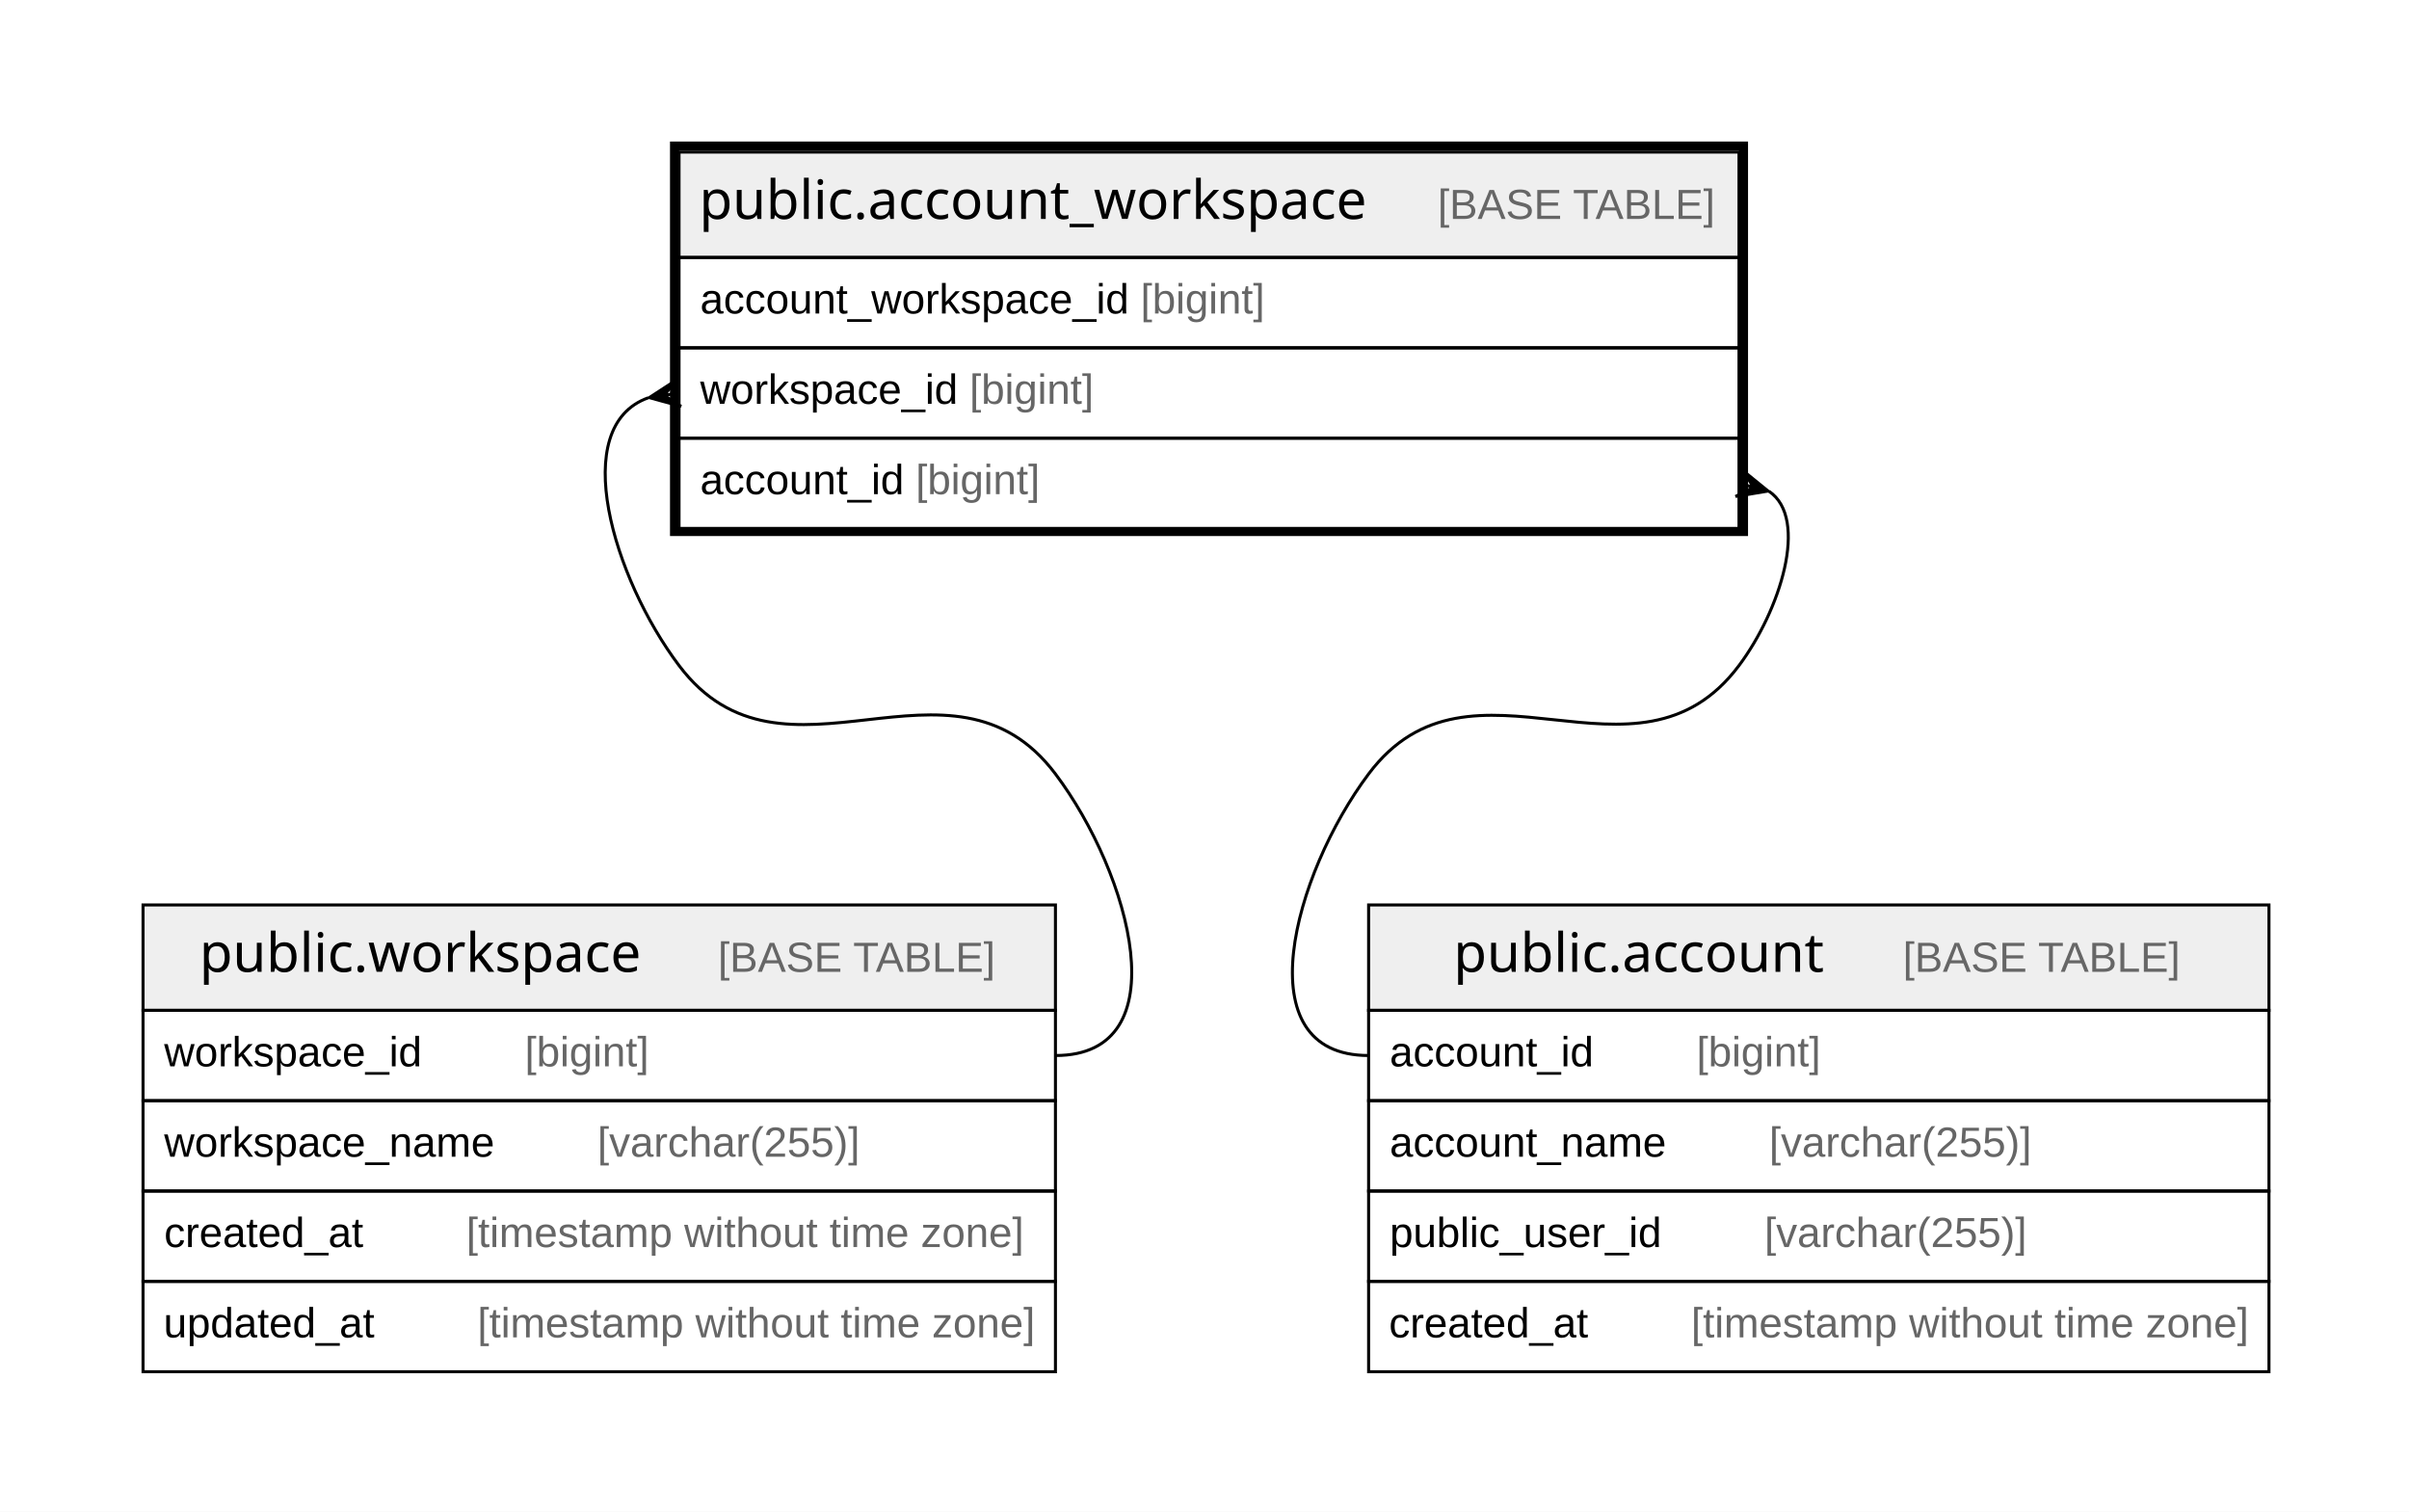
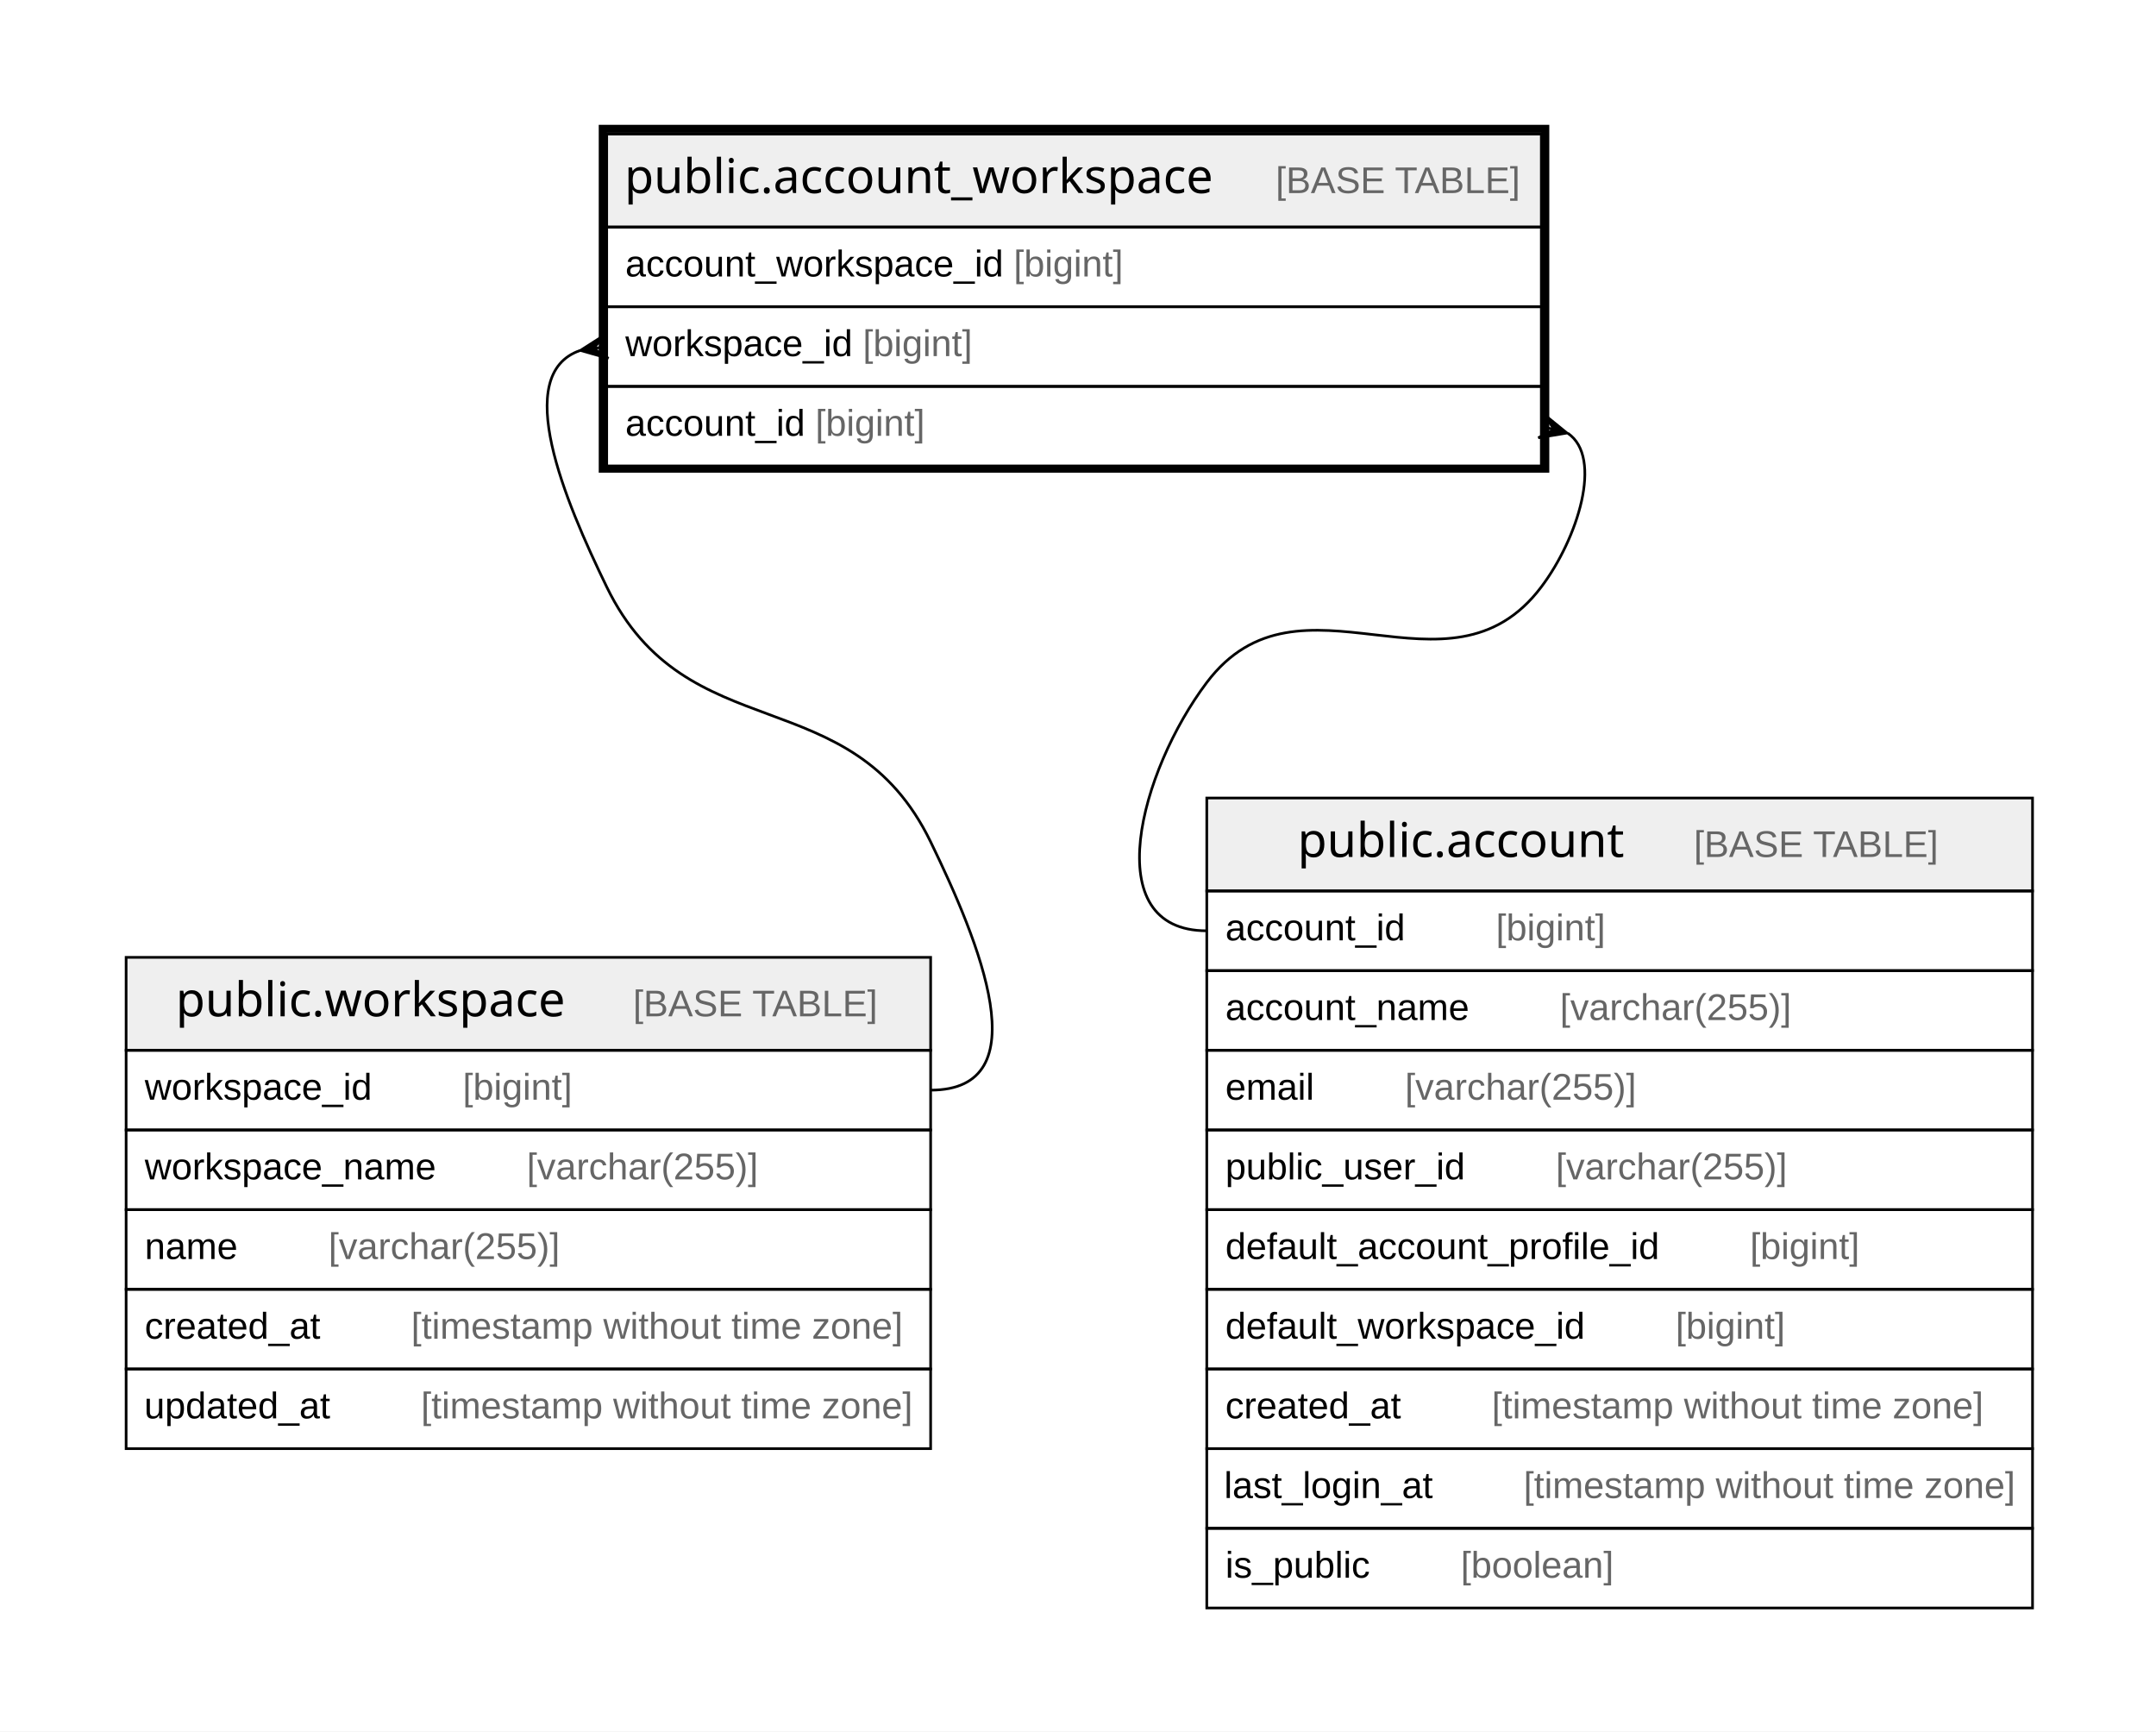
- <svg xmlns="http://www.w3.org/2000/svg" width="800pt" height="502pt" viewBox="0.00 0.00 800.00 502.00">
-   <g id="graph0" class="graph" transform="scale(1 1) rotate(0) translate(4 498)">
-     <polygon fill="#ffffff" stroke="transparent" points="-4,4 -4,-498 796,-498 796,4 -4,4" />
+ <svg xmlns="http://www.w3.org/2000/svg" width="812pt" height="652pt" viewBox="0.00 0.00 812.00 652.00">
+   <g id="graph0" class="graph" transform="scale(1 1) rotate(0) translate(4 648)">
+     <polygon fill="#ffffff" stroke="transparent" points="-4,4 -4,-648 808,-648 808,4 -4,4" />
    <g id="node1" class="node">
-       <polygon fill="#efefef" stroke="transparent" points="221.5,-412.5 221.5,-447.5 573.5,-447.5 573.5,-412.5 221.5,-412.5" />
-       <polygon fill="none" stroke="#000000" points="221.5,-412.5 221.5,-447.5 573.5,-447.5 573.5,-412.5 221.5,-412.5" />
-       <text text-anchor="start" x="228.189" y="-425.3" font-family="Arial Bold" font-size="18.00" fill="#000000">public.account_workspace</text>
-       <text text-anchor="start" x="439.243" y="-425.3" font-family="Arial" font-size="14.00" fill="#000000">    </text>
-       <text text-anchor="start" x="473.448" y="-425.3" font-family="Arial" font-size="14.00" fill="#666666">[BASE TABLE]</text>
-       <polygon fill="none" stroke="#000000" points="221.5,-382.5 221.5,-412.5 573.5,-412.5 573.5,-382.5 221.5,-382.5" />
-       <text text-anchor="start" x="228.5" y="-393.9" font-family="Arial" font-size="14.00" fill="#000000">account_workspace_id </text>
-       <text text-anchor="start" x="374.764" y="-393.9" font-family="Arial" font-size="14.00" fill="#666666">[bigint]</text>
-       <polygon fill="none" stroke="#000000" points="221.5,-352.5 221.5,-382.5 573.5,-382.5 573.5,-352.5 221.5,-352.5" />
-       <text text-anchor="start" x="228.5" y="-363.9" font-family="Arial" font-size="14.00" fill="#000000">workspace_id </text>
-       <text text-anchor="start" x="317.96" y="-363.9" font-family="Arial" font-size="14.00" fill="#666666">[bigint]</text>
-       <polygon fill="none" stroke="#000000" points="221.5,-322.5 221.5,-352.5 573.5,-352.5 573.5,-322.5 221.5,-322.5" />
-       <text text-anchor="start" x="228.5" y="-333.9" font-family="Arial" font-size="14.00" fill="#000000">account_id </text>
-       <text text-anchor="start" x="300.083" y="-333.9" font-family="Arial" font-size="14.00" fill="#666666">[bigint]</text>
-       <polygon fill="none" stroke="#000000" stroke-width="3" points="220,-321.5 220,-449.5 575,-449.5 575,-321.5 220,-321.5" />
+       <polygon fill="#efefef" stroke="transparent" points="224.5,-562.5 224.5,-597.5 576.5,-597.5 576.5,-562.5 224.5,-562.5" />
+       <polygon fill="none" stroke="#000000" points="224.5,-562.5 224.5,-597.5 576.5,-597.5 576.5,-562.5 224.5,-562.5" />
+       <text text-anchor="start" x="231.189" y="-575.3" font-family="Arial Bold" font-size="18.00" fill="#000000">public.account_workspace</text>
+       <text text-anchor="start" x="442.243" y="-575.3" font-family="Arial" font-size="14.00" fill="#000000">    </text>
+       <text text-anchor="start" x="476.448" y="-575.3" font-family="Arial" font-size="14.00" fill="#666666">[BASE TABLE]</text>
+       <polygon fill="none" stroke="#000000" points="224.5,-532.5 224.5,-562.5 576.5,-562.5 576.5,-532.5 224.5,-532.5" />
+       <text text-anchor="start" x="231.5" y="-543.9" font-family="Arial" font-size="14.00" fill="#000000">account_workspace_id </text>
+       <text text-anchor="start" x="377.764" y="-543.9" font-family="Arial" font-size="14.00" fill="#666666">[bigint]</text>
+       <polygon fill="none" stroke="#000000" points="224.5,-502.5 224.5,-532.5 576.5,-532.5 576.5,-502.5 224.5,-502.5" />
+       <text text-anchor="start" x="231.5" y="-513.9" font-family="Arial" font-size="14.00" fill="#000000">workspace_id </text>
+       <text text-anchor="start" x="320.96" y="-513.9" font-family="Arial" font-size="14.00" fill="#666666">[bigint]</text>
+       <polygon fill="none" stroke="#000000" points="224.5,-472.5 224.5,-502.5 576.5,-502.5 576.5,-472.5 224.5,-472.5" />
+       <text text-anchor="start" x="231.5" y="-483.9" font-family="Arial" font-size="14.00" fill="#000000">account_id </text>
+       <text text-anchor="start" x="303.083" y="-483.9" font-family="Arial" font-size="14.00" fill="#666666">[bigint]</text>
+       <polygon fill="none" stroke="#000000" stroke-width="3" points="223,-471.5 223,-599.5 578,-599.5 578,-471.5 223,-471.5" />
    </g>
    <g id="node2" class="node">
-       <polygon fill="#efefef" stroke="transparent" points="43.5,-162.5 43.5,-197.5 346.5,-197.5 346.5,-162.5 43.5,-162.5" />
-       <polygon fill="none" stroke="#000000" points="43.5,-162.5 43.5,-197.5 346.5,-197.5 346.5,-162.5 43.5,-162.5" />
-       <text text-anchor="start" x="62.206" y="-175.3" font-family="Arial Bold" font-size="18.00" fill="#000000">public.workspace</text>
-       <text text-anchor="start" x="200.226" y="-175.3" font-family="Arial" font-size="14.00" fill="#000000">    </text>
-       <text text-anchor="start" x="234.431" y="-175.3" font-family="Arial" font-size="14.00" fill="#666666">[BASE TABLE]</text>
+       <polygon fill="#efefef" stroke="transparent" points="43.5,-252.5 43.5,-287.5 346.5,-287.5 346.5,-252.5 43.5,-252.5" />
+       <polygon fill="none" stroke="#000000" points="43.5,-252.5 43.5,-287.5 346.5,-287.5 346.5,-252.5 43.5,-252.5" />
+       <text text-anchor="start" x="62.206" y="-265.3" font-family="Arial Bold" font-size="18.00" fill="#000000">public.workspace</text>
+       <text text-anchor="start" x="200.226" y="-265.3" font-family="Arial" font-size="14.00" fill="#000000">    </text>
+       <text text-anchor="start" x="234.431" y="-265.3" font-family="Arial" font-size="14.00" fill="#666666">[BASE TABLE]</text>
+       <polygon fill="none" stroke="#000000" points="43.5,-222.5 43.5,-252.5 346.5,-252.5 346.5,-222.5 43.5,-222.5" />
+       <text text-anchor="start" x="50.5" y="-233.9" font-family="Arial" font-size="14.00" fill="#000000">workspace_id    </text>
+       <text text-anchor="start" x="170.274" y="-233.9" font-family="Arial" font-size="14.00" fill="#666666">[bigint]</text>
+       <polygon fill="none" stroke="#000000" points="43.5,-192.5 43.5,-222.5 346.5,-222.5 346.5,-192.5 43.5,-192.5" />
+       <text text-anchor="start" x="50.5" y="-203.9" font-family="Arial" font-size="14.00" fill="#000000">workspace_name    </text>
+       <text text-anchor="start" x="194.393" y="-203.9" font-family="Arial" font-size="14.00" fill="#666666">[varchar(255)]</text>
+       <polygon fill="none" stroke="#000000" points="43.5,-162.5 43.5,-192.5 346.5,-192.5 346.5,-162.5 43.5,-162.5" />
+       <text text-anchor="start" x="50.5" y="-173.9" font-family="Arial" font-size="14.00" fill="#000000">name    </text>
+       <text text-anchor="start" x="119.713" y="-173.9" font-family="Arial" font-size="14.00" fill="#666666">[varchar(255)]</text>
      <polygon fill="none" stroke="#000000" points="43.5,-132.5 43.5,-162.5 346.5,-162.5 346.5,-132.5 43.5,-132.5" />
-       <text text-anchor="start" x="50.5" y="-143.9" font-family="Arial" font-size="14.00" fill="#000000">workspace_id    </text>
-       <text text-anchor="start" x="170.274" y="-143.9" font-family="Arial" font-size="14.00" fill="#666666">[bigint]</text>
+       <text text-anchor="start" x="50.5" y="-143.9" font-family="Arial" font-size="14.00" fill="#000000">created_at    </text>
+       <text text-anchor="start" x="150.842" y="-143.9" font-family="Arial" font-size="14.00" fill="#666666">[timestamp without time zone]</text>
      <polygon fill="none" stroke="#000000" points="43.5,-102.5 43.5,-132.5 346.5,-132.5 346.5,-102.5 43.5,-102.5" />
-       <text text-anchor="start" x="50.5" y="-113.9" font-family="Arial" font-size="14.00" fill="#000000">workspace_name    </text>
-       <text text-anchor="start" x="194.393" y="-113.9" font-family="Arial" font-size="14.00" fill="#666666">[varchar(255)]</text>
-       <polygon fill="none" stroke="#000000" points="43.5,-72.5 43.5,-102.5 346.5,-102.5 346.5,-72.5 43.5,-72.5" />
-       <text text-anchor="start" x="50.5" y="-83.9" font-family="Arial" font-size="14.00" fill="#000000">created_at    </text>
-       <text text-anchor="start" x="150.842" y="-83.9" font-family="Arial" font-size="14.00" fill="#666666">[timestamp without time zone]</text>
-       <polygon fill="none" stroke="#000000" points="43.5,-42.5 43.5,-72.5 346.5,-72.5 346.5,-42.5 43.5,-42.5" />
-       <text text-anchor="start" x="50.306" y="-53.9" font-family="Arial" font-size="14.00" fill="#000000">updated_at    </text>
-       <text text-anchor="start" x="154.553" y="-53.9" font-family="Arial" font-size="14.00" fill="#666666">[timestamp without time zone]</text>
+       <text text-anchor="start" x="50.306" y="-113.9" font-family="Arial" font-size="14.00" fill="#000000">updated_at    </text>
+       <text text-anchor="start" x="154.553" y="-113.9" font-family="Arial" font-size="14.00" fill="#666666">[timestamp without time zone]</text>
    </g>
    <g id="edge1" class="edge">
-       <path fill="none" stroke="#000000" d="M211.281,-365.909C184.487,-356.351 199.674,-305.998 221.5,-277 256.266,-230.808 311.734,-287.192 346.5,-241 371.49,-207.798 388.056,-147.5 346.5,-147.5" />
-       <polygon fill="#000000" stroke="#000000" points="211.619,-365.962 220.808,-371.946 216.56,-366.731 221.5,-367.5 221.5,-367.5 221.5,-367.5 216.56,-366.731 222.192,-363.054 211.619,-365.962 211.619,-365.962" />
+       <path fill="none" stroke="#000000" d="M214.452,-516.013C188.654,-507.064 208.646,-459.649 224.5,-427 254.638,-364.934 316.362,-393.066 346.5,-331 364.652,-293.619 388.056,-237.5 346.5,-237.5" />
+       <polygon fill="#000000" stroke="#000000" points="214.608,-516.036 223.841,-521.952 219.554,-516.768 224.5,-517.5 224.5,-517.5 224.5,-517.5 219.554,-516.768 225.159,-513.048 214.608,-516.036 214.608,-516.036" />
    </g>
    <g id="node3" class="node">
-       <polygon fill="#efefef" stroke="transparent" points="450.5,-162.5 450.5,-197.5 749.5,-197.5 749.5,-162.5 450.5,-162.5" />
-       <polygon fill="none" stroke="#000000" points="450.5,-162.5 450.5,-197.5 749.5,-197.5 749.5,-162.5 450.5,-162.5" />
-       <text text-anchor="start" x="478.698" y="-175.3" font-family="Arial Bold" font-size="18.00" fill="#000000">public.account</text>
-       <text text-anchor="start" x="593.734" y="-175.3" font-family="Arial" font-size="14.00" fill="#000000">    </text>
-       <text text-anchor="start" x="627.939" y="-175.3" font-family="Arial" font-size="14.00" fill="#666666">[BASE TABLE]</text>
-       <polygon fill="none" stroke="#000000" points="450.5,-132.5 450.5,-162.5 749.5,-162.5 749.5,-132.5 450.5,-132.5" />
-       <text text-anchor="start" x="457.5" y="-143.9" font-family="Arial" font-size="14.00" fill="#000000">account_id    </text>
-       <text text-anchor="start" x="559.398" y="-143.9" font-family="Arial" font-size="14.00" fill="#666666">[bigint]</text>
-       <polygon fill="none" stroke="#000000" points="450.5,-102.5 450.5,-132.5 749.5,-132.5 749.5,-102.5 450.5,-102.5" />
-       <text text-anchor="start" x="457.5" y="-113.9" font-family="Arial" font-size="14.00" fill="#000000">account_name    </text>
-       <text text-anchor="start" x="583.517" y="-113.9" font-family="Arial" font-size="14.00" fill="#666666">[varchar(255)]</text>
-       <polygon fill="none" stroke="#000000" points="450.5,-72.5 450.5,-102.5 749.5,-102.5 749.5,-72.5 450.5,-72.5" />
-       <text text-anchor="start" x="457.5" y="-83.9" font-family="Arial" font-size="14.00" fill="#000000">public_user_id    </text>
-       <text text-anchor="start" x="581.946" y="-83.9" font-family="Arial" font-size="14.00" fill="#666666">[varchar(255)]</text>
-       <polygon fill="none" stroke="#000000" points="450.5,-42.5 450.5,-72.5 749.5,-72.5 749.5,-42.5 450.5,-42.5" />
-       <text text-anchor="start" x="457.259" y="-53.9" font-family="Arial" font-size="14.00" fill="#000000">created_at    </text>
-       <text text-anchor="start" x="557.601" y="-53.9" font-family="Arial" font-size="14.00" fill="#666666">[timestamp without time zone]</text>
+       <polygon fill="#efefef" stroke="transparent" points="450.5,-312.5 450.5,-347.5 761.5,-347.5 761.5,-312.5 450.5,-312.5" />
+       <polygon fill="none" stroke="#000000" points="450.5,-312.5 450.5,-347.5 761.5,-347.5 761.5,-312.5 450.5,-312.5" />
+       <text text-anchor="start" x="484.698" y="-325.3" font-family="Arial Bold" font-size="18.00" fill="#000000">public.account</text>
+       <text text-anchor="start" x="599.734" y="-325.3" font-family="Arial" font-size="14.00" fill="#000000">    </text>
+       <text text-anchor="start" x="633.939" y="-325.3" font-family="Arial" font-size="14.00" fill="#666666">[BASE TABLE]</text>
+       <polygon fill="none" stroke="#000000" points="450.5,-282.5 450.5,-312.5 761.5,-312.5 761.5,-282.5 450.5,-282.5" />
+       <text text-anchor="start" x="457.5" y="-293.9" font-family="Arial" font-size="14.00" fill="#000000">account_id    </text>
+       <text text-anchor="start" x="559.398" y="-293.9" font-family="Arial" font-size="14.00" fill="#666666">[bigint]</text>
+       <polygon fill="none" stroke="#000000" points="450.5,-252.5 450.5,-282.5 761.5,-282.5 761.5,-252.5 450.5,-252.5" />
+       <text text-anchor="start" x="457.5" y="-263.9" font-family="Arial" font-size="14.00" fill="#000000">account_name    </text>
+       <text text-anchor="start" x="583.517" y="-263.9" font-family="Arial" font-size="14.00" fill="#666666">[varchar(255)]</text>
+       <polygon fill="none" stroke="#000000" points="450.5,-222.5 450.5,-252.5 761.5,-252.5 761.5,-222.5 450.5,-222.5" />
+       <text text-anchor="start" x="457.5" y="-233.9" font-family="Arial" font-size="14.00" fill="#000000">email    </text>
+       <text text-anchor="start" x="525.144" y="-233.9" font-family="Arial" font-size="14.00" fill="#666666">[varchar(255)]</text>
+       <polygon fill="none" stroke="#000000" points="450.5,-192.5 450.5,-222.5 761.5,-222.5 761.5,-192.5 450.5,-192.5" />
+       <text text-anchor="start" x="457.5" y="-203.9" font-family="Arial" font-size="14.00" fill="#000000">public_user_id    </text>
+       <text text-anchor="start" x="581.946" y="-203.9" font-family="Arial" font-size="14.00" fill="#666666">[varchar(255)]</text>
+       <polygon fill="none" stroke="#000000" points="450.5,-162.5 450.5,-192.5 761.5,-192.5 761.5,-162.5 450.5,-162.5" />
+       <text text-anchor="start" x="457.5" y="-173.9" font-family="Arial" font-size="14.00" fill="#000000">default_account_profile_id    </text>
+       <text text-anchor="start" x="655.093" y="-173.9" font-family="Arial" font-size="14.00" fill="#666666">[bigint]</text>
+       <polygon fill="none" stroke="#000000" points="450.5,-132.5 450.5,-162.5 761.5,-162.5 761.5,-132.5 450.5,-132.5" />
+       <text text-anchor="start" x="457.5" y="-143.9" font-family="Arial" font-size="14.00" fill="#000000">default_workspace_id    </text>
+       <text text-anchor="start" x="627.075" y="-143.9" font-family="Arial" font-size="14.00" fill="#666666">[bigint]</text>
+       <polygon fill="none" stroke="#000000" points="450.5,-102.5 450.5,-132.5 761.5,-132.5 761.5,-102.5 450.5,-102.5" />
+       <text text-anchor="start" x="457.5" y="-113.9" font-family="Arial" font-size="14.00" fill="#000000">created_at    </text>
+       <text text-anchor="start" x="557.842" y="-113.9" font-family="Arial" font-size="14.00" fill="#666666">[timestamp without time zone]</text>
+       <polygon fill="none" stroke="#000000" points="450.5,-72.5 450.5,-102.5 761.5,-102.5 761.5,-72.5 450.5,-72.5" />
+       <text text-anchor="start" x="457.038" y="-83.9" font-family="Arial" font-size="14.00" fill="#000000">last_login_at    </text>
+       <text text-anchor="start" x="569.822" y="-83.9" font-family="Arial" font-size="14.00" fill="#666666">[timestamp without time zone]</text>
+       <polygon fill="none" stroke="#000000" points="450.5,-42.5 450.5,-72.5 761.5,-72.5 761.5,-42.5 450.5,-42.5" />
+       <text text-anchor="start" x="457.5" y="-53.9" font-family="Arial" font-size="14.00" fill="#000000">is_public    </text>
+       <text text-anchor="start" x="546.155" y="-53.9" font-family="Arial" font-size="14.00" fill="#666666">[boolean]</text>
    </g>
    <g id="edge2" class="edge">
-       <path fill="none" stroke="#000000" d="M583.47,-334.86C596.894,-325.745 587.104,-295.156 573.5,-277 539.345,-231.416 484.655,-286.584 450.5,-241 425.582,-207.744 408.944,-147.5 450.5,-147.5" />
-       <polygon fill="#000000" stroke="#000000" points="583.167,-334.94 572.348,-333.15 578.333,-336.22 573.5,-337.5 573.5,-337.5 573.5,-337.5 578.333,-336.22 574.652,-341.85 583.167,-334.94 583.167,-334.94" />
+       <path fill="none" stroke="#000000" d="M586.474,-484.857C599.912,-475.731 590.162,-445.113 576.5,-427 541.428,-380.503 485.572,-437.497 450.5,-391 425.475,-357.824 408.944,-297.5 450.5,-297.5" />
+       <polygon fill="#000000" stroke="#000000" points="586.166,-484.938 575.347,-483.15 581.333,-486.219 576.5,-487.5 576.5,-487.5 576.5,-487.5 581.333,-486.219 577.653,-491.85 586.166,-484.938 586.166,-484.938" />
    </g>
  </g>
</svg>
